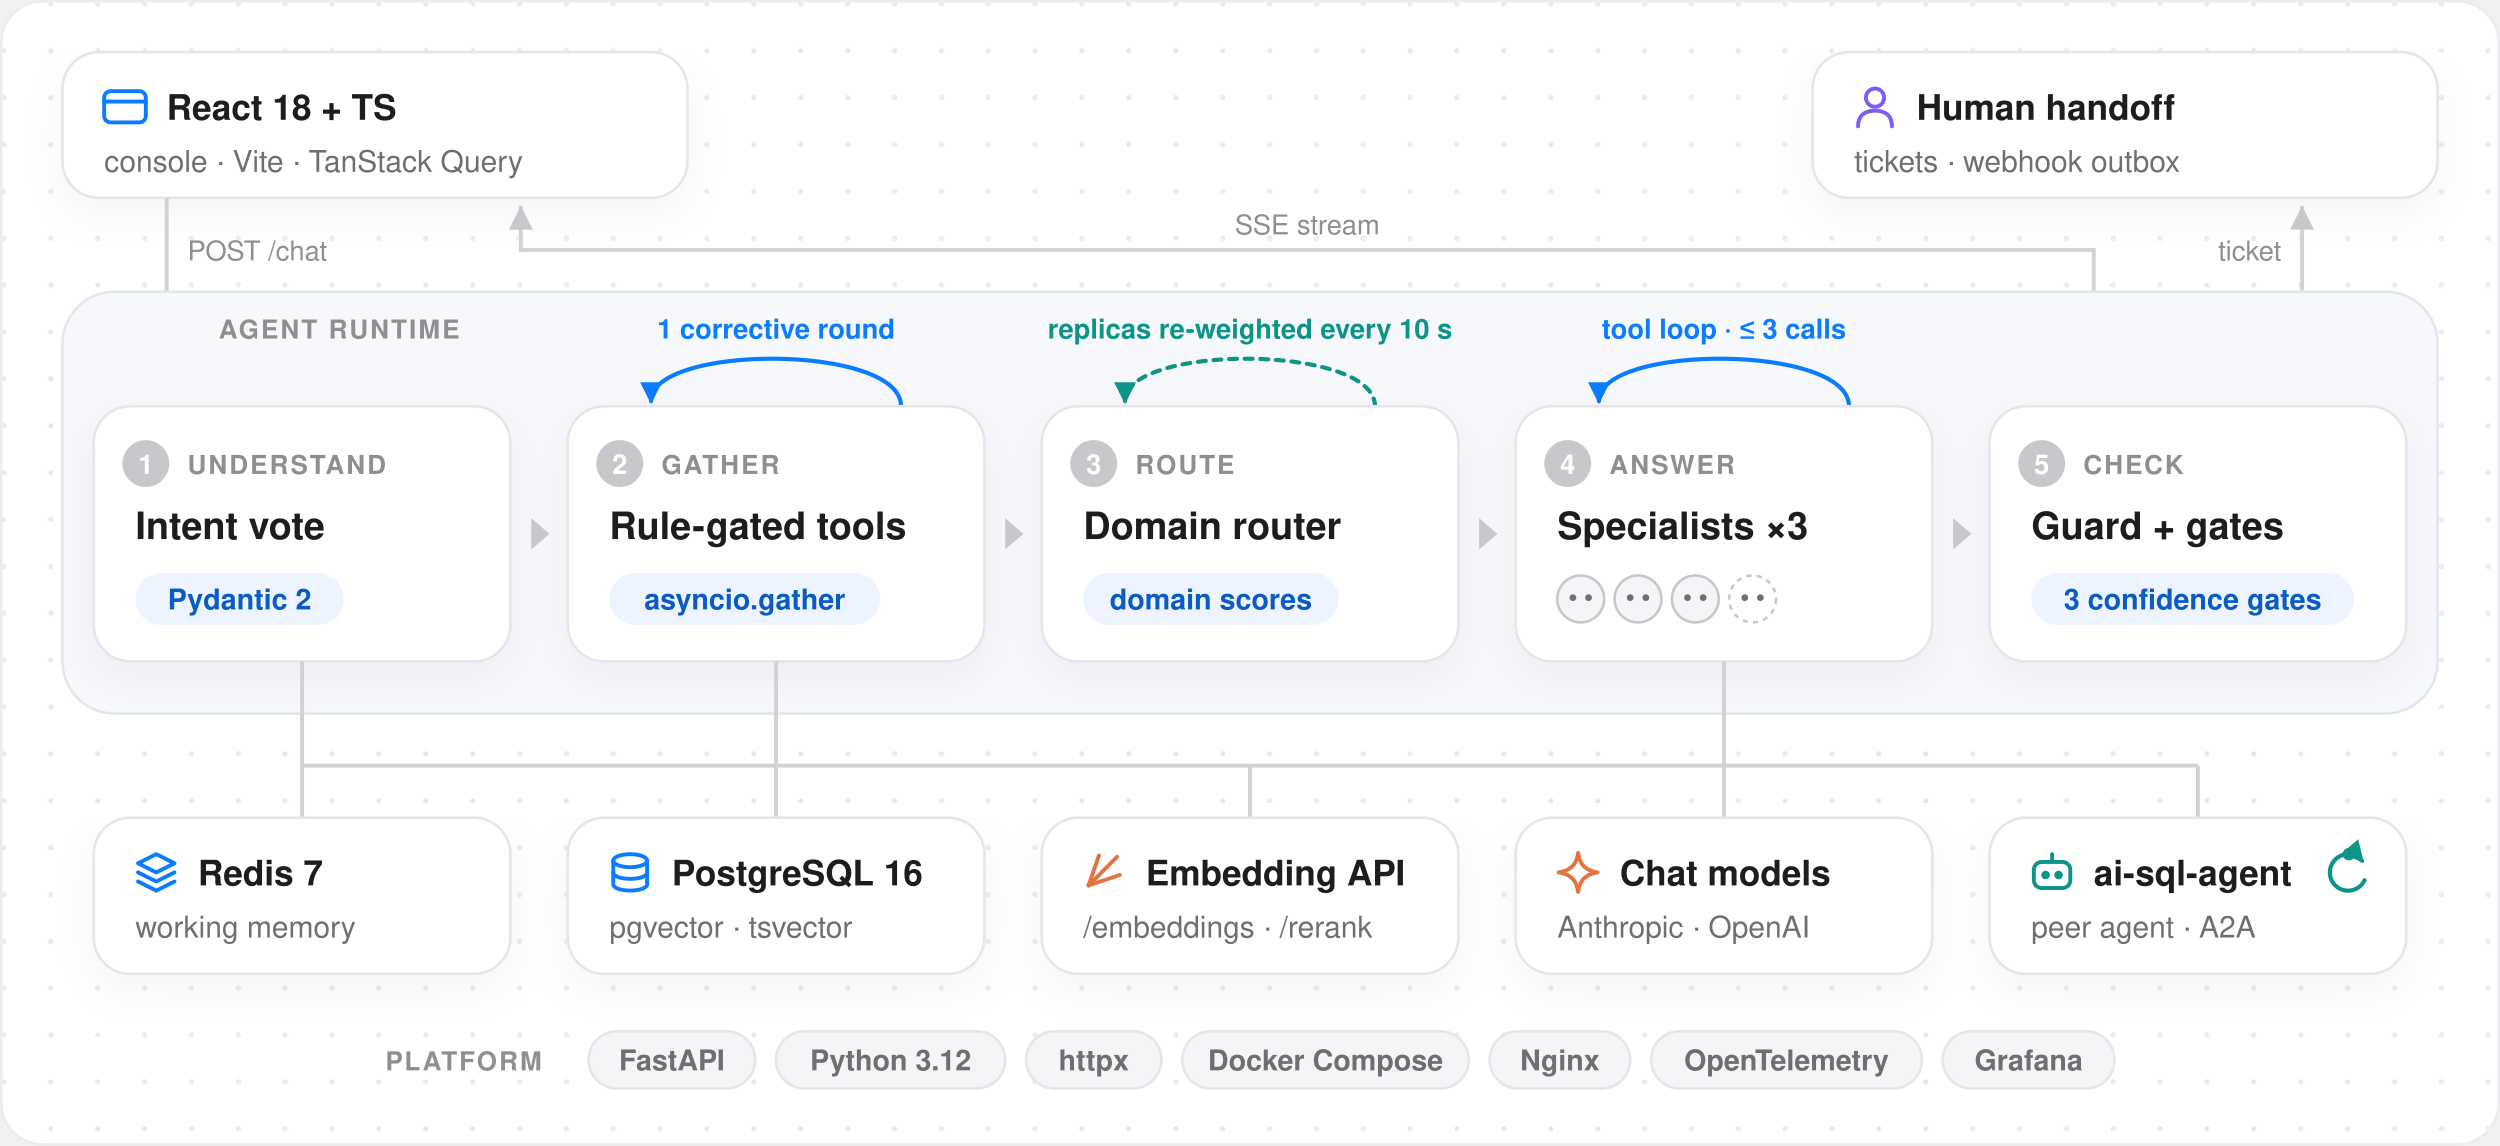
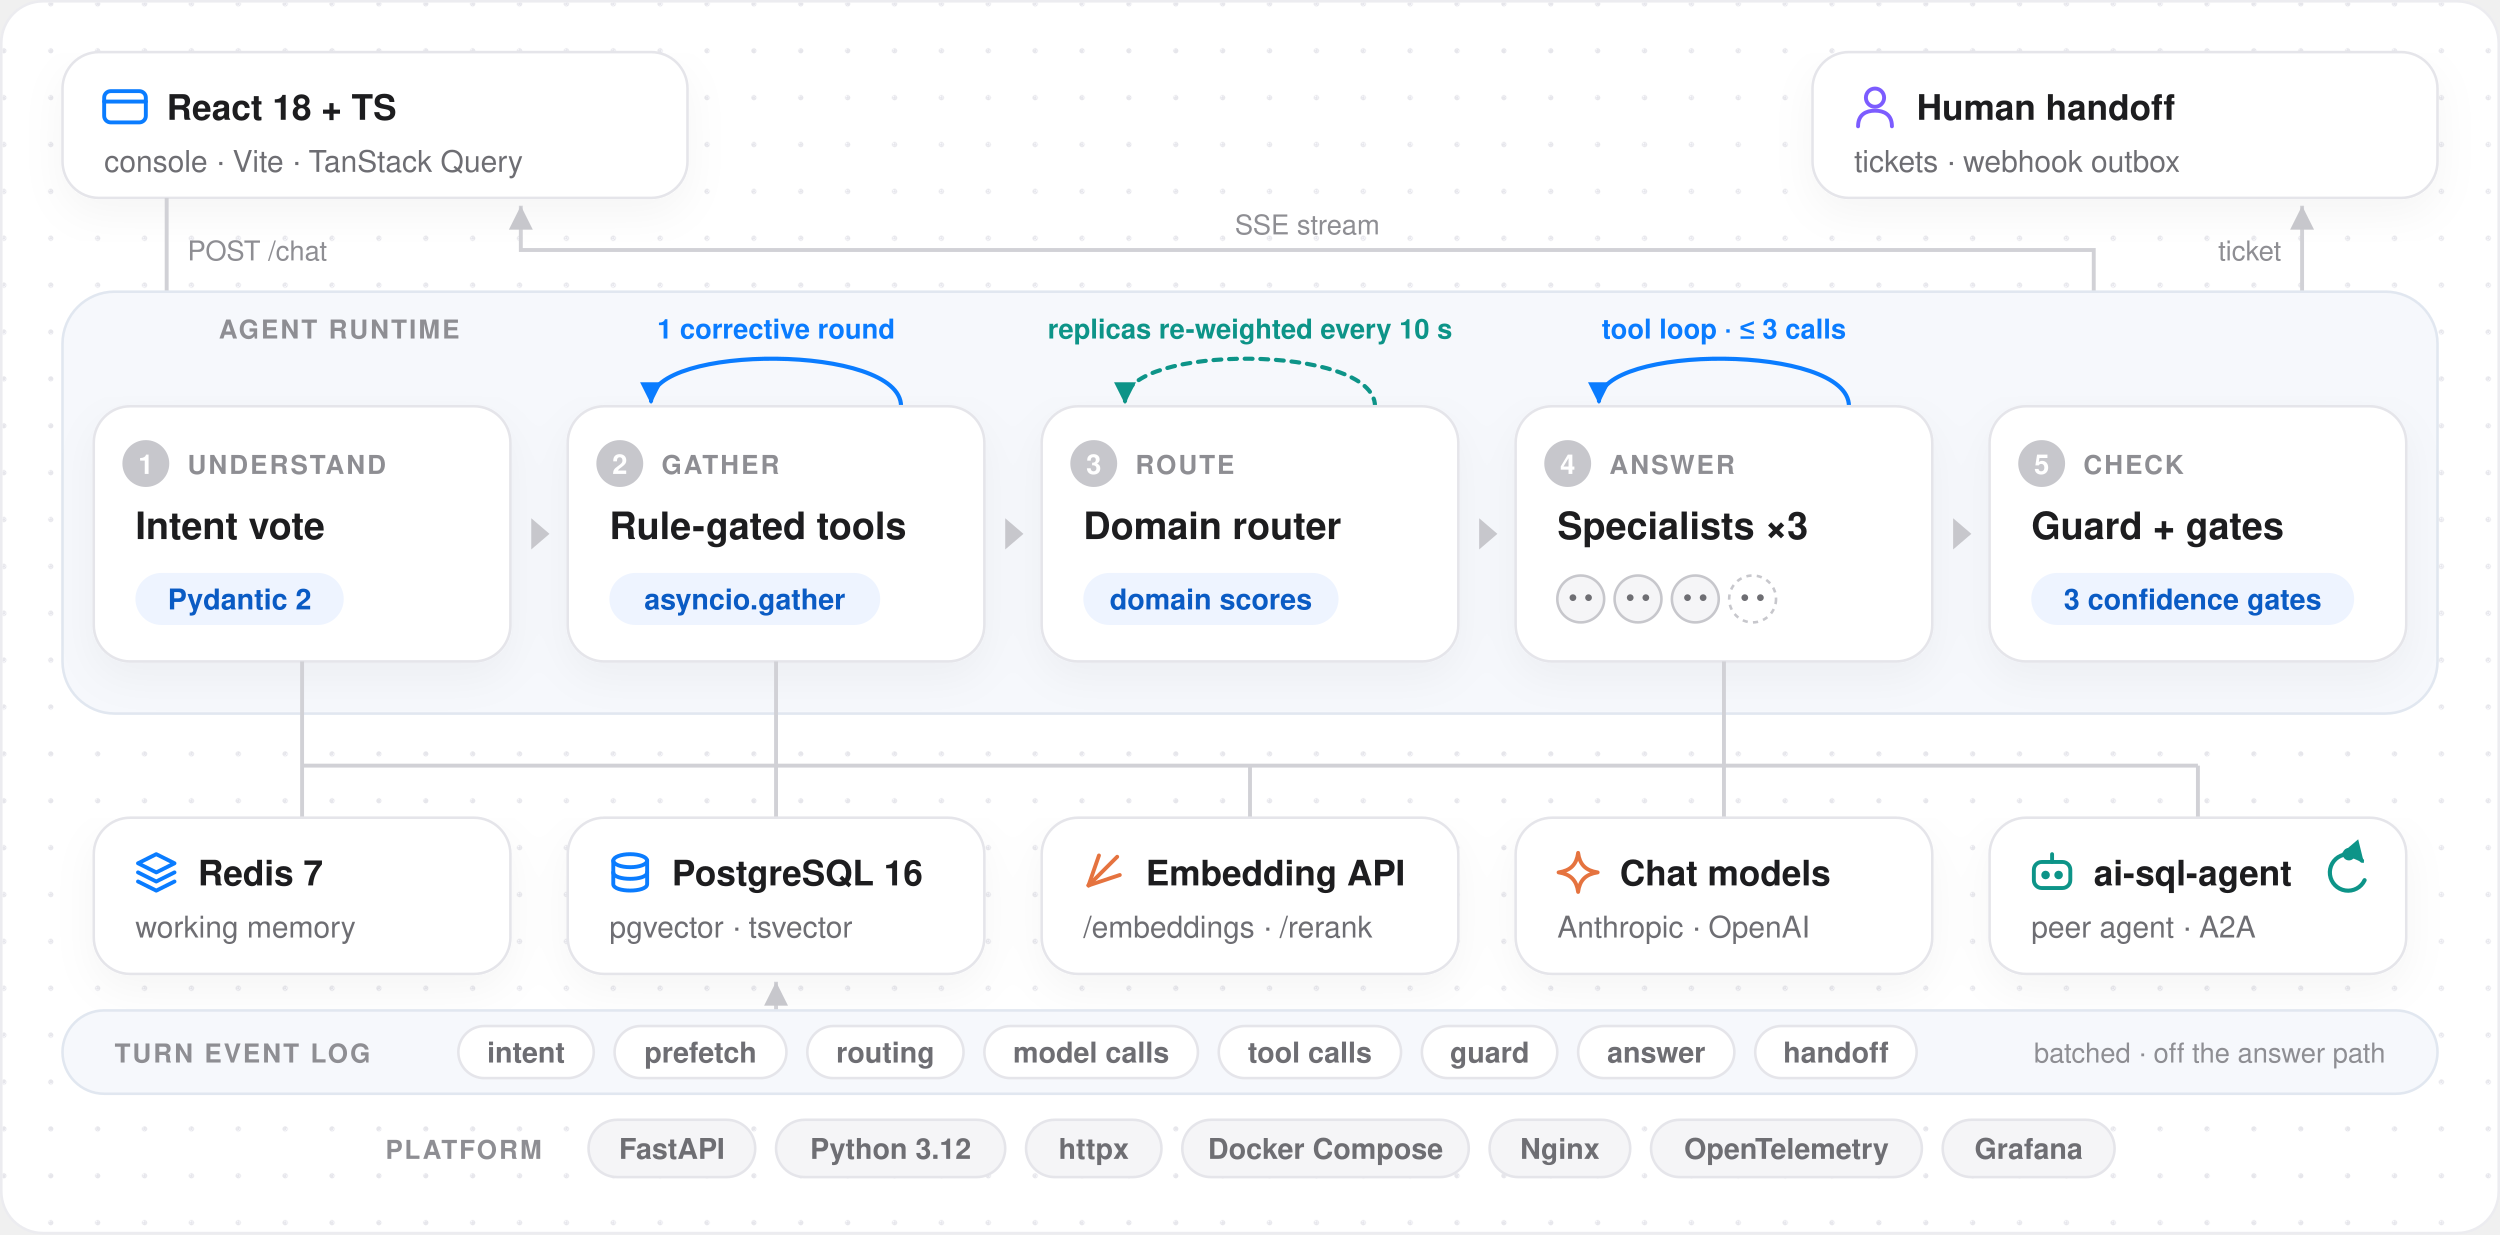
- <svg xmlns="http://www.w3.org/2000/svg" viewBox="0 0 960 440" width="960" height="440" role="img" aria-labelledby="title desc">
+ <svg xmlns="http://www.w3.org/2000/svg" viewBox="0 0 960 474" width="960" height="474" role="img" aria-labelledby="title desc">
  <style>
    text { font-family: -apple-system, BlinkMacSystemFont, "Segoe UI", "Helvetica Neue", Helvetica, Arial, sans-serif; }
    .eyebrow { font-size: 10px; font-weight: 600; letter-spacing: 0.08em; fill: #8e8e93; }
    .stage { font-size: 14.5px; font-weight: 650; fill: #1d1d1f; }
    .name { font-size: 13.5px; font-weight: 600; fill: #1d1d1f; }
    .sub { font-size: 11.5px; fill: #6e6e73; }
    .edge { font-size: 10.5px; fill: #8e8e93; }
    .chiptext { font-size: 11px; font-weight: 600; fill: #0a5bc4; }
    .pilltext { font-size: 11px; font-weight: 600; fill: #6e6e73; }
    .badgenum { font-size: 10.5px; font-weight: 700; fill: #ffffff; }
    .looplabel { font-size: 10.5px; font-weight: 600; }
    .loopblue { fill: #0a7cff; }
    .loopteal { fill: #0d9488; }

    .card { fill: #ffffff; stroke: #e5e5ea; stroke-width: 1; }
    .wire { fill: none; stroke: #d1d1d6; stroke-width: 1.5; }
    .icon { fill: none; stroke-width: 1.5; stroke-linecap: round; stroke-linejoin: round; }
    .loopline { fill: none; stroke-width: 1.6; stroke-linecap: round; }
    .ring { fill: none; stroke-width: 2; stroke-opacity: 0; }
    .chip { fill: #eef4ff; }
+     .evpill { fill: #ffffff; stroke: #e5e5ea; }
+     .evlit { opacity: 0; }
+     .evon { fill: #e8f0ff; stroke: #0a7cff; }
+     .evtext { font-size: 11px; font-weight: 600; fill: #0a5bc4; }

    .b { stroke: #0a7cff; }
    .o { stroke: #e5733f; }
    .t { stroke: #0d9488; }
    .v { stroke: #7c5cff; }
    .ft { fill: #0d9488; }

    /* A comet: a soft tail with a bright head */
    .tail, .head { fill: none; stroke-linecap: round; opacity: 0; animation: 10s linear infinite; }
    .tail { stroke-width: 3; stroke-dasharray: 0.3 1.5; stroke-dashoffset: 0.3; animation-name: tail; }
    .head { stroke-width: 4.5; stroke-dasharray: 0.02 1.5; stroke-dashoffset: 0.02; animation-name: head; }
    .tail.long { animation-name: tailL; }
    .head.long { animation-name: headL; }
    @keyframes tail { 0% { stroke-dashoffset: 0.3; opacity: 0.35; } 6% { stroke-dashoffset: -1; opacity: 0.35; } 6.5%, 100% { stroke-dashoffset: -1; opacity: 0; } }
    @keyframes head { 0% { stroke-dashoffset: 0.02; opacity: 1; } 6% { stroke-dashoffset: -1.28; opacity: 1; } 6.5%, 100% { stroke-dashoffset: -1.28; opacity: 0; } }
    @keyframes tailL { 0% { stroke-dashoffset: 0.3; opacity: 0.35; } 9% { stroke-dashoffset: -1; opacity: 0.35; } 9.5%, 100% { stroke-dashoffset: -1; opacity: 0; } }
    @keyframes headL { 0% { stroke-dashoffset: 0.02; opacity: 1; } 9% { stroke-dashoffset: -1.28; opacity: 1; } 9.5%, 100% { stroke-dashoffset: -1.28; opacity: 0; } }

    /* The monitor's loop never stops */
    .march { stroke-dasharray: 3 3; animation: march 1.2s linear infinite; }
    @keyframes march { to { stroke-dashoffset: -12; } }
    .badge { fill: #c7c7cc; transform-box: fill-box; transform-origin: center; }

    @keyframes rcon { 0%, 78.70% { stroke-opacity: 0; } 79.70%, 83.70% { stroke-opacity: 0.85; } 87.20%, 100% { stroke-opacity: 0; } }
    @keyframes rhum { 0%, 79.50% { stroke-opacity: 0; } 80.50%, 84.50% { stroke-opacity: 0.85; } 88.00%, 100% { stroke-opacity: 0; } }
    @keyframes st1 { 0%, 4.50% { stroke-opacity: 0; } 5.50%, 19.50% { stroke-opacity: 0.9; } 22.50%, 100% { stroke-opacity: 0; } }
    @keyframes bd1 { 0%, 4.50% { fill: #c7c7cc; transform: scale(1); } 6.00% { fill: #0a7cff; transform: scale(1.3); } 8.50%, 91.50% { fill: #0a7cff; transform: scale(1); } 94.50%, 100% { fill: #c7c7cc; transform: scale(1); } }
    @keyframes cp1 { 0%, 4.50% { fill: #eef4ff; } 5.70%, 19.50% { fill: #cfe0ff; } 23.00%, 100% { fill: #eef4ff; } }
    @keyframes st2 { 0%, 19.50% { stroke-opacity: 0; } 20.50%, 44.50% { stroke-opacity: 0.9; } 47.50%, 100% { stroke-opacity: 0; } }
    @keyframes bd2 { 0%, 19.50% { fill: #c7c7cc; transform: scale(1); } 21.00% { fill: #0a7cff; transform: scale(1.3); } 23.50%, 91.50% { fill: #0a7cff; transform: scale(1); } 94.50%, 100% { fill: #c7c7cc; transform: scale(1); } }
    @keyframes cp2 { 0%, 19.50% { fill: #eef4ff; } 20.70%, 44.50% { fill: #cfe0ff; } 48.00%, 100% { fill: #eef4ff; } }
    @keyframes st3 { 0%, 44.50% { stroke-opacity: 0; } 45.50%, 50.50% { stroke-opacity: 0.9; } 53.50%, 100% { stroke-opacity: 0; } }
    @keyframes bd3 { 0%, 44.50% { fill: #c7c7cc; transform: scale(1); } 46.00% { fill: #0a7cff; transform: scale(1.3); } 48.50%, 91.50% { fill: #0a7cff; transform: scale(1); } 94.50%, 100% { fill: #c7c7cc; transform: scale(1); } }
    @keyframes cp3 { 0%, 44.50% { fill: #eef4ff; } 45.70%, 50.50% { fill: #cfe0ff; } 54.00%, 100% { fill: #eef4ff; } }
    @keyframes st4 { 0%, 50.50% { stroke-opacity: 0; } 51.50%, 67.00% { stroke-opacity: 0.9; } 70.00%, 100% { stroke-opacity: 0; } }
    @keyframes bd4 { 0%, 50.50% { fill: #c7c7cc; transform: scale(1); } 52.00% { fill: #0a7cff; transform: scale(1.3); } 54.50%, 91.50% { fill: #0a7cff; transform: scale(1); } 94.50%, 100% { fill: #c7c7cc; transform: scale(1); } }
    @keyframes st5 { 0%, 67.00% { stroke-opacity: 0; } 68.00%, 76.50% { stroke-opacity: 0.9; } 79.50%, 100% { stroke-opacity: 0; } }
    @keyframes bd5 { 0%, 67.00% { fill: #c7c7cc; transform: scale(1); } 68.50% { fill: #0a7cff; transform: scale(1.3); } 71.00%, 91.50% { fill: #0a7cff; transform: scale(1); } 94.50%, 100% { fill: #c7c7cc; transform: scale(1); } }
    @keyframes cp5 { 0%, 67.00% { fill: #eef4ff; } 68.20%, 76.50% { fill: #cfe0ff; } 80.00%, 100% { fill: #eef4ff; } }
    @keyframes av0 { 0%, 50.50% { fill: #f5f5f7; } 51.70%, 91.50% { fill: #cfe0ff; } 95.00%, 100% { fill: #f5f5f7; } }
    @keyframes av1 { 0%, 50.50% { fill: #f5f5f7; } 51.70%, 91.50% { fill: #cfe0ff; } 95.00%, 100% { fill: #f5f5f7; } }
    @keyframes ch0 { 0%, 18.50% { fill: #c7c7cc; } 19.30%, 23.00% { fill: #0a7cff; } 26.00%, 100% { fill: #c7c7cc; } }
    @keyframes ch1 { 0%, 43.50% { fill: #c7c7cc; } 44.30%, 48.00% { fill: #0a7cff; } 51.00%, 100% { fill: #c7c7cc; } }
    @keyframes ch2 { 0%, 49.50% { fill: #c7c7cc; } 50.30%, 54.00% { fill: #0a7cff; } 57.00%, 100% { fill: #c7c7cc; } }
    @keyframes ch3 { 0%, 66.00% { fill: #c7c7cc; } 66.80%, 70.50% { fill: #0a7cff; } 73.50%, 100% { fill: #c7c7cc; } }
    @keyframes spin { 0%, 27.00% { transform: rotate(0deg); opacity: 0; } 27.20% { transform: rotate(0deg); opacity: 1; } 36.00% { transform: rotate(720deg); opacity: 1; } 36.50%, 100% { transform: rotate(720deg); opacity: 0; } }
    @keyframes rredis1 { 0%, 4.50% { stroke-opacity: 0; } 5.50%, 9.50% { stroke-opacity: 0.85; } 13.00%, 100% { stroke-opacity: 0; } }
    @keyframes rredis2 { 0%, 81.70% { stroke-opacity: 0; } 82.70%, 86.70% { stroke-opacity: 0.85; } 90.20%, 100% { stroke-opacity: 0; } }
    @keyframes rpg1 { 0%, 23.70% { stroke-opacity: 0; } 24.70%, 28.70% { stroke-opacity: 0.85; } 32.20%, 100% { stroke-opacity: 0; } }
    @keyframes rpg2 { 0%, 42.20% { stroke-opacity: 0; } 43.20%, 47.20% { stroke-opacity: 0.85; } 50.70%, 100% { stroke-opacity: 0; } }
    @keyframes rpg3 { 0%, 60.50% { stroke-opacity: 0; } 61.50%, 65.50% { stroke-opacity: 0.85; } 69.00%, 100% { stroke-opacity: 0; } }
    @keyframes remb1 { 0%, 16.00% { stroke-opacity: 0; } 17.00%, 21.00% { stroke-opacity: 0.85; } 24.50%, 100% { stroke-opacity: 0; } }
    @keyframes remb2 { 0%, 32.00% { stroke-opacity: 0; } 33.00%, 37.00% { stroke-opacity: 0.85; } 40.50%, 100% { stroke-opacity: 0; } }
    @keyframes rllm1 { 0%, 16.00% { stroke-opacity: 0; } 17.00%, 21.00% { stroke-opacity: 0.85; } 24.50%, 100% { stroke-opacity: 0; } }
    @keyframes rllm2 { 0%, 55.20% { stroke-opacity: 0; } 56.20%, 60.20% { stroke-opacity: 0.85; } 63.70%, 100% { stroke-opacity: 0; } }
    @keyframes rllm3 { 0%, 66.20% { stroke-opacity: 0; } 67.20%, 71.20% { stroke-opacity: 0.85; } 74.70%, 100% { stroke-opacity: 0; } }
    @keyframes rsql { 0%, 26.00% { stroke-opacity: 0; } 27.00%, 38.00% { stroke-opacity: 0.85; } 41.50%, 100% { stroke-opacity: 0; } }
+ 
+     /* The turn event log: each event lights up as its step finishes, then goes
+        dark as the flush passes over it on the way into PostgreSQL (rpg4). */
+     @keyframes ev1 { 0%, 19.50% { opacity: 0; } 20.50%, 87.10% { opacity: 1; } 88.60%, 100% { opacity: 0; } }
+     @keyframes ev2 { 0%, 44.50% { opacity: 0; } 45.50%, 89.00% { opacity: 1; } 90.50%, 100% { opacity: 0; } }
+     @keyframes ev3 { 0%, 50.50% { opacity: 0; } 51.50%, 89.50% { opacity: 1; } 91.00%, 100% { opacity: 0; } }
+     @keyframes ev4 { 0%, 60.20% { opacity: 0; } 61.20%, 88.60% { opacity: 1; } 90.10%, 100% { opacity: 0; } }
+     @keyframes ev5 { 0%, 65.50% { opacity: 0; } 66.50%, 87.60% { opacity: 1; } 89.10%, 100% { opacity: 0; } }
+     @keyframes ev6 { 0%, 70.50% { opacity: 0; } 71.50%, 86.90% { opacity: 1; } 88.40%, 100% { opacity: 0; } }
+     @keyframes ev7 { 0%, 73.00% { opacity: 0; } 74.00%, 86.10% { opacity: 1; } 87.60%, 100% { opacity: 0; } }
+     @keyframes ev8 { 0%, 76.00% { opacity: 0; } 77.00%, 85.40% { opacity: 1; } 86.90%, 100% { opacity: 0; } }
+     @keyframes rpg4 { 0%, 89.60% { stroke-opacity: 0; } 90.60%, 93.60% { stroke-opacity: 0.85; } 97.10%, 100% { stroke-opacity: 0; } }
    @media (prefers-reduced-motion: reduce) {
      * { animation: none !important; }
    }
  </style>
  <defs>
    <pattern id="dots" width="18" height="18" patternUnits="userSpaceOnUse">
      <circle cx="1.5" cy="1.5" r="1" fill="#e6e6eb" />
    </pattern>
    <filter id="lift" x="-10%" y="-10%" width="120%" height="140%">
      <feDropShadow dx="0" dy="1" stdDeviation="1.5" flood-color="#000000" flood-opacity="0.05" />
      <feDropShadow dx="0" dy="6" stdDeviation="8" flood-color="#000000" flood-opacity="0.04" />
    </filter>
-     <filter id="glow" filterUnits="userSpaceOnUse" x="0" y="0" width="960" height="440">
+     <filter id="glow" filterUnits="userSpaceOnUse" x="0" y="0" width="960" height="474">
      <feGaussianBlur stdDeviation="2.2" result="blur" />
      <feMerge>
        <feMergeNode in="blur" />
        <feMergeNode in="SourceGraphic" />
      </feMerge>
    </filter>
    <marker id="arrow" viewBox="0 0 8 8" refX="7" refY="4" markerWidth="7" markerHeight="7" orient="auto">
      <path d="M0,0.5 L7,4 L0,7.5 Z" fill="#c7c7cc" />
    </marker>
    <marker id="mb" viewBox="0 0 8 8" refX="6" refY="4" markerWidth="6" markerHeight="6" orient="auto">
      <path d="M0,0.5 L7,4 L0,7.5 Z" fill="#0a7cff" />
    </marker>
    <marker id="mt" viewBox="0 0 8 8" refX="6" refY="4" markerWidth="6" markerHeight="6" orient="auto">
      <path d="M0,0.5 L7,4 L0,7.5 Z" fill="#0d9488" />
    </marker>
  </defs>
-   <rect x="0.5" y="0.5" width="959" height="439" rx="16" fill="#ffffff" stroke="#ececf0" />
-   <rect x="1" y="1" width="958" height="438" rx="16" fill="url(#dots)" />
+   <rect x="0.5" y="0.5" width="959" height="473" rx="16" fill="#ffffff" stroke="#ececf0" />
+   <rect x="1" y="1" width="958" height="472" rx="16" fill="url(#dots)" />
  <g filter="url(#lift)">
    <rect class="card" x="24" y="20" width="240" height="56" rx="14" />
    <rect class="card" x="696" y="20" width="240" height="56" rx="14" />
  </g>
  <rect class="ring b" x="21" y="17" width="246" height="62" rx="16" style="animation: rcon 10s linear infinite" />
  <rect class="ring v" x="693" y="17" width="246" height="62" rx="16" style="animation: rhum 10s linear infinite" />
  <g class="icon b" transform="translate(40 33)">
    <rect x="0" y="2" width="16" height="12" rx="2.5" />
    <path d="M0 6 H16" />
  </g>
  <text class="name" x="64" y="46">React 18 + TS</text>
  <text class="sub" x="40" y="66">console · Vite · TanStack Query</text>
  <g class="icon v" transform="translate(712 33)">
    <circle cx="8" cy="4.5" r="3.5" />
    <path d="M1.5 15.5 C1.5 11 4.5 9.5 8 9.5 C11.5 9.5 14.5 11 14.5 15.5" />
  </g>
  <text class="name" x="736" y="46">Human handoff</text>
  <text class="sub" x="712" y="66">tickets · webhook outbox</text>
  <path class="wire" d="M64,76 V154" marker-end="url(#arrow)" />
  <text class="edge" x="72" y="100">POST /chat</text>
  <path class="wire" d="M804,156 V96 H200 V79" marker-end="url(#arrow)" />
  <text class="edge" x="502" y="90" text-anchor="middle">SSE stream</text>
  <path class="wire" d="M884,156 V79" marker-end="url(#arrow)" />
  <text class="edge" x="876" y="100" text-anchor="end">ticket</text>
  <rect x="24" y="112" width="912" height="162" rx="20" fill="#f6f8fc" stroke="#e1e7f0" />
  <text class="eyebrow" x="84" y="130">AGENT RUNTIME</text>
  <path class="loopline b" d="M346,156 C346,132 250,132 250,154" marker-end="url(#mb)" />
  <text class="looplabel loopblue" x="298" y="130" text-anchor="middle">1 corrective round</text>
  <path class="loopline t march" d="M528,156 C528,132 432,132 432,154" marker-end="url(#mt)" />
  <text class="looplabel loopteal" x="480" y="130" text-anchor="middle">replicas re-weighted every 10 s</text>
  <path class="loopline b" d="M710,156 C710,132 614,132 614,154" marker-end="url(#mb)" />
  <text class="looplabel loopblue" x="662" y="130" text-anchor="middle">tool loop · ≤ 3 calls</text>
  <path class="tail b" pathLength="1" d="M346,156 C346,132 250,132 250,154" style="animation-delay: 3.3s" />
  <path class="head b" pathLength="1" filter="url(#glow)" d="M346,156 C346,132 250,132 250,154" style="animation-delay: 3.3s" />
  <path class="tail b" pathLength="1" d="M710,156 C710,132 614,132 614,154" style="animation-delay: 5.5s" />
  <path class="head b" pathLength="1" filter="url(#glow)" d="M710,156 C710,132 614,132 614,154" style="animation-delay: 5.5s" />
  <g filter="url(#lift)">
    <rect class="card" x="36" y="156" width="160" height="98" rx="14" />
    <rect class="card" x="218" y="156" width="160" height="98" rx="14" />
    <rect class="card" x="400" y="156" width="160" height="98" rx="14" />
    <rect class="card" x="582" y="156" width="160" height="98" rx="14" />
    <rect class="card" x="764" y="156" width="160" height="98" rx="14" />
  </g>
  <rect class="ring b" x="33" y="153" width="166" height="104" rx="16" style="animation: st1 10s linear infinite" />
  <circle class="badge" cx="56" cy="178" r="9" style="animation: bd1 10s ease-out infinite" />
  <text class="badgenum" x="56" y="182" text-anchor="middle">1</text>
  <text class="eyebrow" x="72" y="182">UNDERSTAND</text>
  <text class="stage" x="52" y="207">Intent vote</text>
  <rect class="chip" x="52" y="220" width="80" height="20" rx="10" style="animation: cp1 10s linear infinite" />
  <text class="chiptext" x="92.0" y="234" text-anchor="middle">Pydantic 2</text>
  <rect class="ring b" x="215" y="153" width="166" height="104" rx="16" style="animation: st2 10s linear infinite" />
  <circle class="badge" cx="238" cy="178" r="9" style="animation: bd2 10s ease-out infinite" />
  <text class="badgenum" x="238" y="182" text-anchor="middle">2</text>
  <text class="eyebrow" x="254" y="182">GATHER</text>
  <text class="stage" x="234" y="207">Rule-gated tools</text>
  <rect class="chip" x="234" y="220" width="104" height="20" rx="10" style="animation: cp2 10s linear infinite" />
  <text class="chiptext" x="286.0" y="234" text-anchor="middle">asyncio.gather</text>
  <rect class="ring b" x="397" y="153" width="166" height="104" rx="16" style="animation: st3 10s linear infinite" />
  <circle class="badge" cx="420" cy="178" r="9" style="animation: bd3 10s ease-out infinite" />
  <text class="badgenum" x="420" y="182" text-anchor="middle">3</text>
  <text class="eyebrow" x="436" y="182">ROUTE</text>
  <text class="stage" x="416" y="207">Domain router</text>
  <rect class="chip" x="416" y="220" width="98" height="20" rx="10" style="animation: cp3 10s linear infinite" />
  <text class="chiptext" x="465.0" y="234" text-anchor="middle">domain scores</text>
  <rect class="ring b" x="579" y="153" width="166" height="104" rx="16" style="animation: st4 10s linear infinite" />
  <circle class="badge" cx="602" cy="178" r="9" style="animation: bd4 10s ease-out infinite" />
  <text class="badgenum" x="602" y="182" text-anchor="middle">4</text>
  <text class="eyebrow" x="618" y="182">ANSWER</text>
  <text class="stage" x="598" y="207">Specialists ×3</text>
  <rect class="ring b" x="761" y="153" width="166" height="104" rx="16" style="animation: st5 10s linear infinite" />
  <circle class="badge" cx="784" cy="178" r="9" style="animation: bd5 10s ease-out infinite" />
  <text class="badgenum" x="784" y="182" text-anchor="middle">5</text>
  <text class="eyebrow" x="800" y="182">CHECK</text>
  <text class="stage" x="780" y="207">Guard + gates</text>
  <rect class="chip" x="780" y="220" width="124" height="20" rx="10" style="animation: cp5 10s linear infinite" />
  <text class="chiptext" x="842.0" y="234" text-anchor="middle">3 confidence gates</text>
  <circle cx="607" cy="230" r="9" stroke="#c7c7cc" style="fill: #f5f5f7; animation: av0 10s linear infinite" />
  <circle cx="604" cy="229.5" r="1.3" fill="#6e6e73" />
  <circle cx="610" cy="229.5" r="1.3" fill="#6e6e73" />
  <circle cx="629" cy="230" r="9" stroke="#c7c7cc" style="fill: #f5f5f7; animation: av1 10s linear infinite" />
  <circle cx="626" cy="229.5" r="1.3" fill="#6e6e73" />
  <circle cx="632" cy="229.5" r="1.3" fill="#6e6e73" />
  <circle cx="651" cy="230" r="9" stroke="#c7c7cc" style="fill: #f5f5f7; " />
  <circle cx="648" cy="229.5" r="1.3" fill="#6e6e73" />
  <circle cx="654" cy="229.5" r="1.3" fill="#6e6e73" />
  <circle cx="673" cy="230" r="9" fill="#ffffff" stroke="#c7c7cc" stroke-dasharray="2 2" />
  <circle cx="670" cy="229.5" r="1.3" fill="#6e6e73" />
  <circle cx="676" cy="229.5" r="1.3" fill="#6e6e73" />
  <path d="M204 199 L211 205 L204 211 Z" style="fill: #c7c7cc; animation: ch0 10s linear infinite" />
  <path d="M386 199 L393 205 L386 211 Z" style="fill: #c7c7cc; animation: ch1 10s linear infinite" />
  <path d="M568 199 L575 205 L568 211 Z" style="fill: #c7c7cc; animation: ch2 10s linear infinite" />
  <path d="M750 199 L757 205 L750 211 Z" style="fill: #c7c7cc; animation: ch3 10s linear infinite" />
  <path class="wire" d="M116,254 V314" />
  <path class="wire" d="M298,254 V314" />
  <path class="wire" d="M662,254 V314" />
  <path class="wire" d="M116,294 H844" />
  <path class="wire" d="M480,294 V314" />
  <path class="wire" d="M844,294 V314" />
  <g filter="url(#lift)">
    <rect class="card" x="36" y="314" width="160" height="60" rx="14" />
    <rect class="card" x="218" y="314" width="160" height="60" rx="14" />
    <rect class="card" x="400" y="314" width="160" height="60" rx="14" />
    <rect class="card" x="582" y="314" width="160" height="60" rx="14" />
    <rect class="card" x="764" y="314" width="160" height="60" rx="14" />
  </g>
  <g class="icon b" transform="translate(52 327)">
    <path d="M8 1 L15 4.5 L8 8 L1 4.5 Z" />
    <path d="M1 8 L8 11.5 L15 8" />
    <path d="M1 11.5 L8 15 L15 11.5" />
  </g>
  <text class="name" x="76" y="340">Redis 7</text>
  <text class="sub" x="52" y="360">working memory</text>
  <g class="icon b" transform="translate(234 327)">
    <ellipse cx="8" cy="3.5" rx="6.5" ry="2.5" />
    <path d="M1.5 3.5 V12.5 C1.5 15.8 14.5 15.8 14.5 12.5 V3.5" />
    <path d="M1.5 8 C1.5 11.3 14.5 11.3 14.5 8" />
  </g>
  <text class="name" x="258" y="340">PostgreSQL 16</text>
  <text class="sub" x="234" y="360">pgvector · tsvector</text>
  <g class="icon o" transform="translate(416 327)">
    <path d="M2 13 L13 2" />
    <path d="M2 13 L14 9" />
    <path d="M2 13 L6 1.5" />
  </g>
  <text class="name" x="440" y="340">Embedding API</text>
  <text class="sub" x="416" y="360">/embeddings · /rerank</text>
  <g class="icon o" transform="translate(598 327)">
    <path d="M8 0.5 C8.6 5 10.9 7.3 15.5 8 C10.9 8.7 8.6 11 8 15.5 C7.4 11 5.1 8.7 0.5 8 C5.1 7.3 7.4 5 8 0.5 Z" />
  </g>
  <text class="name" x="622" y="340">Chat models</text>
  <text class="sub" x="598" y="360">Anthropic · OpenAI</text>
  <g class="icon t" transform="translate(780 327)">
    <rect x="1" y="4" width="14" height="10" rx="3" />
    <path d="M8 4 V1" />
    <circle cx="5.5" cy="9" r="0.9" class="ft" />
    <circle cx="10.5" cy="9" r="0.9" class="ft" />
  </g>
  <text class="name" x="804" y="340">ai-sql-agent</text>
  <text class="sub" x="780" y="360">peer agent · A2A</text>
  <path class="loopline t" d="M908 338 A7 7 0 1 1 907 330.5" marker-end="url(#mt)" />
  <circle cx="902" cy="328" r="2.4" fill="#0d9488" style="transform-box: view-box; transform-origin: 902px 335px; animation: spin 10s linear infinite" />
  <rect class="ring b" x="33" y="311" width="166" height="66" rx="16" style="animation: rredis1 10s linear infinite" />
  <rect class="ring b" x="33" y="311" width="166" height="66" rx="16" style="animation: rredis2 10s linear infinite" />
  <rect class="ring b" x="215" y="311" width="166" height="66" rx="16" style="animation: rpg1 10s linear infinite" />
  <rect class="ring b" x="215" y="311" width="166" height="66" rx="16" style="animation: rpg2 10s linear infinite" />
  <rect class="ring b" x="215" y="311" width="166" height="66" rx="16" style="animation: rpg3 10s linear infinite" />
+   <rect class="ring b" x="215" y="311" width="166" height="66" rx="16" style="animation: rpg4 10s linear infinite" />
  <rect class="ring o" x="397" y="311" width="166" height="66" rx="16" style="animation: remb1 10s linear infinite" />
  <rect class="ring o" x="397" y="311" width="166" height="66" rx="16" style="animation: remb2 10s linear infinite" />
  <rect class="ring o" x="579" y="311" width="166" height="66" rx="16" style="animation: rllm1 10s linear infinite" />
  <rect class="ring o" x="579" y="311" width="166" height="66" rx="16" style="animation: rllm2 10s linear infinite" />
  <rect class="ring o" x="579" y="311" width="166" height="66" rx="16" style="animation: rllm3 10s linear infinite" />
  <rect class="ring t" x="761" y="311" width="166" height="66" rx="16" style="animation: rsql 10s linear infinite" />
-   <text class="eyebrow" x="148.0" y="411">PLATFORM</text>
-   <rect x="226.0" y="396" width="64" height="22" rx="11" fill="#f5f5f7" stroke="#e5e5ea" />
-   <text class="pilltext" x="258.0" y="411" text-anchor="middle">FastAPI</text>
-   <rect x="298.0" y="396" width="88" height="22" rx="11" fill="#f5f5f7" stroke="#e5e5ea" />
-   <text class="pilltext" x="342.0" y="411" text-anchor="middle">Python 3.12</text>
-   <rect x="394.0" y="396" width="52" height="22" rx="11" fill="#f5f5f7" stroke="#e5e5ea" />
-   <text class="pilltext" x="420.0" y="411" text-anchor="middle">httpx</text>
-   <rect x="454.0" y="396" width="110" height="22" rx="11" fill="#f5f5f7" stroke="#e5e5ea" />
-   <text class="pilltext" x="509.0" y="411" text-anchor="middle">Docker Compose</text>
-   <rect x="572.0" y="396" width="54" height="22" rx="11" fill="#f5f5f7" stroke="#e5e5ea" />
-   <text class="pilltext" x="599.0" y="411" text-anchor="middle">Nginx</text>
-   <rect x="634.0" y="396" width="104" height="22" rx="11" fill="#f5f5f7" stroke="#e5e5ea" />
-   <text class="pilltext" x="686.0" y="411" text-anchor="middle">OpenTelemetry</text>
-   <rect x="746.0" y="396" width="66" height="22" rx="11" fill="#f5f5f7" stroke="#e5e5ea" />
-   <text class="pilltext" x="779.0" y="411" text-anchor="middle">Grafana</text>
+   <path class="wire" d="M298,388 V377" marker-end="url(#arrow)" />
+   <rect x="24" y="388" width="912" height="32" rx="16" fill="#f6f8fc" stroke="#e1e7f0" />
+   <text class="eyebrow" x="44" y="408">TURN EVENT LOG</text>
+   <rect class="evpill" x="176" y="394" width="52" height="20" rx="10" />
+   <text class="pilltext" x="202" y="408" text-anchor="middle">intent</text>
+   <g class="evlit" style="animation: ev1 10s linear infinite">
+     <rect class="evon" x="176" y="394" width="52" height="20" rx="10" />
+     <text class="evtext" x="202" y="408" text-anchor="middle">intent</text>
+   </g>
+   <rect class="evpill" x="236" y="394" width="66" height="20" rx="10" />
+   <text class="pilltext" x="269" y="408" text-anchor="middle">prefetch</text>
+   <g class="evlit" style="animation: ev2 10s linear infinite">
+     <rect class="evon" x="236" y="394" width="66" height="20" rx="10" />
+     <text class="evtext" x="269" y="408" text-anchor="middle">prefetch</text>
+   </g>
+   <rect class="evpill" x="310" y="394" width="60" height="20" rx="10" />
+   <text class="pilltext" x="340" y="408" text-anchor="middle">routing</text>
+   <g class="evlit" style="animation: ev3 10s linear infinite">
+     <rect class="evon" x="310" y="394" width="60" height="20" rx="10" />
+     <text class="evtext" x="340" y="408" text-anchor="middle">routing</text>
+   </g>
+   <rect class="evpill" x="378" y="394" width="82" height="20" rx="10" />
+   <text class="pilltext" x="419" y="408" text-anchor="middle">model calls</text>
+   <g class="evlit" style="animation: ev4 10s linear infinite">
+     <rect class="evon" x="378" y="394" width="82" height="20" rx="10" />
+     <text class="evtext" x="419" y="408" text-anchor="middle">model calls</text>
+   </g>
+   <rect class="evpill" x="468" y="394" width="70" height="20" rx="10" />
+   <text class="pilltext" x="503" y="408" text-anchor="middle">tool calls</text>
+   <g class="evlit" style="animation: ev5 10s linear infinite">
+     <rect class="evon" x="468" y="394" width="70" height="20" rx="10" />
+     <text class="evtext" x="503" y="408" text-anchor="middle">tool calls</text>
+   </g>
+   <rect class="evpill" x="546" y="394" width="52" height="20" rx="10" />
+   <text class="pilltext" x="572" y="408" text-anchor="middle">guard</text>
+   <g class="evlit" style="animation: ev6 10s linear infinite">
+     <rect class="evon" x="546" y="394" width="52" height="20" rx="10" />
+     <text class="evtext" x="572" y="408" text-anchor="middle">guard</text>
+   </g>
+   <rect class="evpill" x="606" y="394" width="60" height="20" rx="10" />
+   <text class="pilltext" x="636" y="408" text-anchor="middle">answer</text>
+   <g class="evlit" style="animation: ev7 10s linear infinite">
+     <rect class="evon" x="606" y="394" width="60" height="20" rx="10" />
+     <text class="evtext" x="636" y="408" text-anchor="middle">answer</text>
+   </g>
+   <rect class="evpill" x="674" y="394" width="62" height="20" rx="10" />
+   <text class="pilltext" x="705" y="408" text-anchor="middle">handoff</text>
+   <g class="evlit" style="animation: ev8 10s linear infinite">
+     <rect class="evon" x="674" y="394" width="62" height="20" rx="10" />
+     <text class="evtext" x="705" y="408" text-anchor="middle">handoff</text>
+   </g>
+   <text class="edge" x="916" y="408" text-anchor="end">batched · off the answer path</text>
+   <text class="eyebrow" x="148.0" y="445">PLATFORM</text>
+   <rect x="226.0" y="430" width="64" height="22" rx="11" fill="#f5f5f7" stroke="#e5e5ea" />
+   <text class="pilltext" x="258.0" y="445" text-anchor="middle">FastAPI</text>
+   <rect x="298.0" y="430" width="88" height="22" rx="11" fill="#f5f5f7" stroke="#e5e5ea" />
+   <text class="pilltext" x="342.0" y="445" text-anchor="middle">Python 3.12</text>
+   <rect x="394.0" y="430" width="52" height="22" rx="11" fill="#f5f5f7" stroke="#e5e5ea" />
+   <text class="pilltext" x="420.0" y="445" text-anchor="middle">httpx</text>
+   <rect x="454.0" y="430" width="110" height="22" rx="11" fill="#f5f5f7" stroke="#e5e5ea" />
+   <text class="pilltext" x="509.0" y="445" text-anchor="middle">Docker Compose</text>
+   <rect x="572.0" y="430" width="54" height="22" rx="11" fill="#f5f5f7" stroke="#e5e5ea" />
+   <text class="pilltext" x="599.0" y="445" text-anchor="middle">Nginx</text>
+   <rect x="634.0" y="430" width="104" height="22" rx="11" fill="#f5f5f7" stroke="#e5e5ea" />
+   <text class="pilltext" x="686.0" y="445" text-anchor="middle">OpenTelemetry</text>
+   <rect x="746.0" y="430" width="66" height="22" rx="11" fill="#f5f5f7" stroke="#e5e5ea" />
+   <text class="pilltext" x="779.0" y="445" text-anchor="middle">Grafana</text>
  <path class="tail b" pathLength="1" d="M64,76 V156" style="animation-delay: 0.0s" />
  <path class="head b" pathLength="1" filter="url(#glow)" d="M64,76 V156" style="animation-delay: 0.0s" />
  <path class="tail b" pathLength="1" d="M116,314 V254" style="animation-delay: 0.5s" />
  <path class="head b" pathLength="1" filter="url(#glow)" d="M116,314 V254" style="animation-delay: 0.5s" />
  <path class="tail long o" pathLength="1" d="M116,254 V294 H662 V314" style="animation-delay: 0.95s" />
  <path class="head long o" pathLength="1" filter="url(#glow)" d="M116,254 V294 H662 V314" style="animation-delay: 0.95s" />
  <path class="tail long o" pathLength="1" d="M116,254 V294 H480 V314" style="animation-delay: 0.95s" />
  <path class="head long o" pathLength="1" filter="url(#glow)" d="M116,254 V294 H480 V314" style="animation-delay: 0.95s" />
  <path class="tail b" pathLength="1" d="M298,254 V314" style="animation-delay: 1.95s" />
  <path class="head b" pathLength="1" filter="url(#glow)" d="M298,254 V314" style="animation-delay: 1.95s" />
  <path class="tail long t" pathLength="1" d="M298,254 V294 H844 V314" style="animation-delay: 1.95s" />
  <path class="head long t" pathLength="1" filter="url(#glow)" d="M298,254 V294 H844 V314" style="animation-delay: 1.95s" />
  <path class="tail long o" pathLength="1" d="M298,254 V294 H480 V314" style="animation-delay: 2.55s" />
  <path class="head long o" pathLength="1" filter="url(#glow)" d="M298,254 V294 H480 V314" style="animation-delay: 2.55s" />
  <path class="tail b" pathLength="1" d="M298,254 V314" style="animation-delay: 3.8s" />
  <path class="head b" pathLength="1" filter="url(#glow)" d="M298,254 V314" style="animation-delay: 3.8s" />
  <path class="tail long t" pathLength="1" d="M844,314 V294 H298 V254" style="animation-delay: 3.65s" />
  <path class="head long t" pathLength="1" filter="url(#glow)" d="M844,314 V294 H298 V254" style="animation-delay: 3.65s" />
  <path class="tail o" pathLength="1" d="M662,254 V314" style="animation-delay: 5.1s" />
  <path class="head o" pathLength="1" filter="url(#glow)" d="M662,254 V314" style="animation-delay: 5.1s" />
  <path class="tail o" pathLength="1" d="M662,254 V314" style="animation-delay: 5.28s" />
  <path class="head o" pathLength="1" filter="url(#glow)" d="M662,254 V314" style="animation-delay: 5.28s" />
  <path class="tail long b" pathLength="1" d="M662,254 V294 H298 V314" style="animation-delay: 5.7s" />
  <path class="head long b" pathLength="1" filter="url(#glow)" d="M662,254 V294 H298 V314" style="animation-delay: 5.7s" />
  <path class="tail long b" pathLength="1" d="M298,314 V294 H662 V254" style="animation-delay: 6.1s" />
  <path class="head long b" pathLength="1" filter="url(#glow)" d="M298,314 V294 H662 V254" style="animation-delay: 6.1s" />
  <path class="tail o" pathLength="1" d="M662,254 V314" style="animation-delay: 6.4s" />
  <path class="head o" pathLength="1" filter="url(#glow)" d="M662,254 V314" style="animation-delay: 6.4s" />
  <path class="tail long b" pathLength="1" d="M804,156 V96 H200 V76" style="animation-delay: 7.25s" />
  <path class="head long b" pathLength="1" filter="url(#glow)" d="M804,156 V96 H200 V76" style="animation-delay: 7.25s" />
  <path class="tail v" pathLength="1" d="M884,156 V76" style="animation-delay: 7.55s" />
  <path class="head v" pathLength="1" filter="url(#glow)" d="M884,156 V76" style="animation-delay: 7.55s" />
  <path class="tail b" pathLength="1" d="M116,254 V314" style="animation-delay: 7.75s" />
  <path class="head b" pathLength="1" filter="url(#glow)" d="M116,254 V314" style="animation-delay: 7.75s" />
+   <path class="tail long b" pathLength="1" d="M56,388 H298 V377" style="animation-delay: 8.3s" />
+   <path class="head long b" pathLength="1" filter="url(#glow)" d="M56,388 H298 V377" style="animation-delay: 8.3s" />
+   <path class="tail long b" pathLength="1" d="M904,388 H298 V377" style="animation-delay: 8.3s" />
+   <path class="head long b" pathLength="1" filter="url(#glow)" d="M904,388 H298 V377" style="animation-delay: 8.3s" />
</svg>
